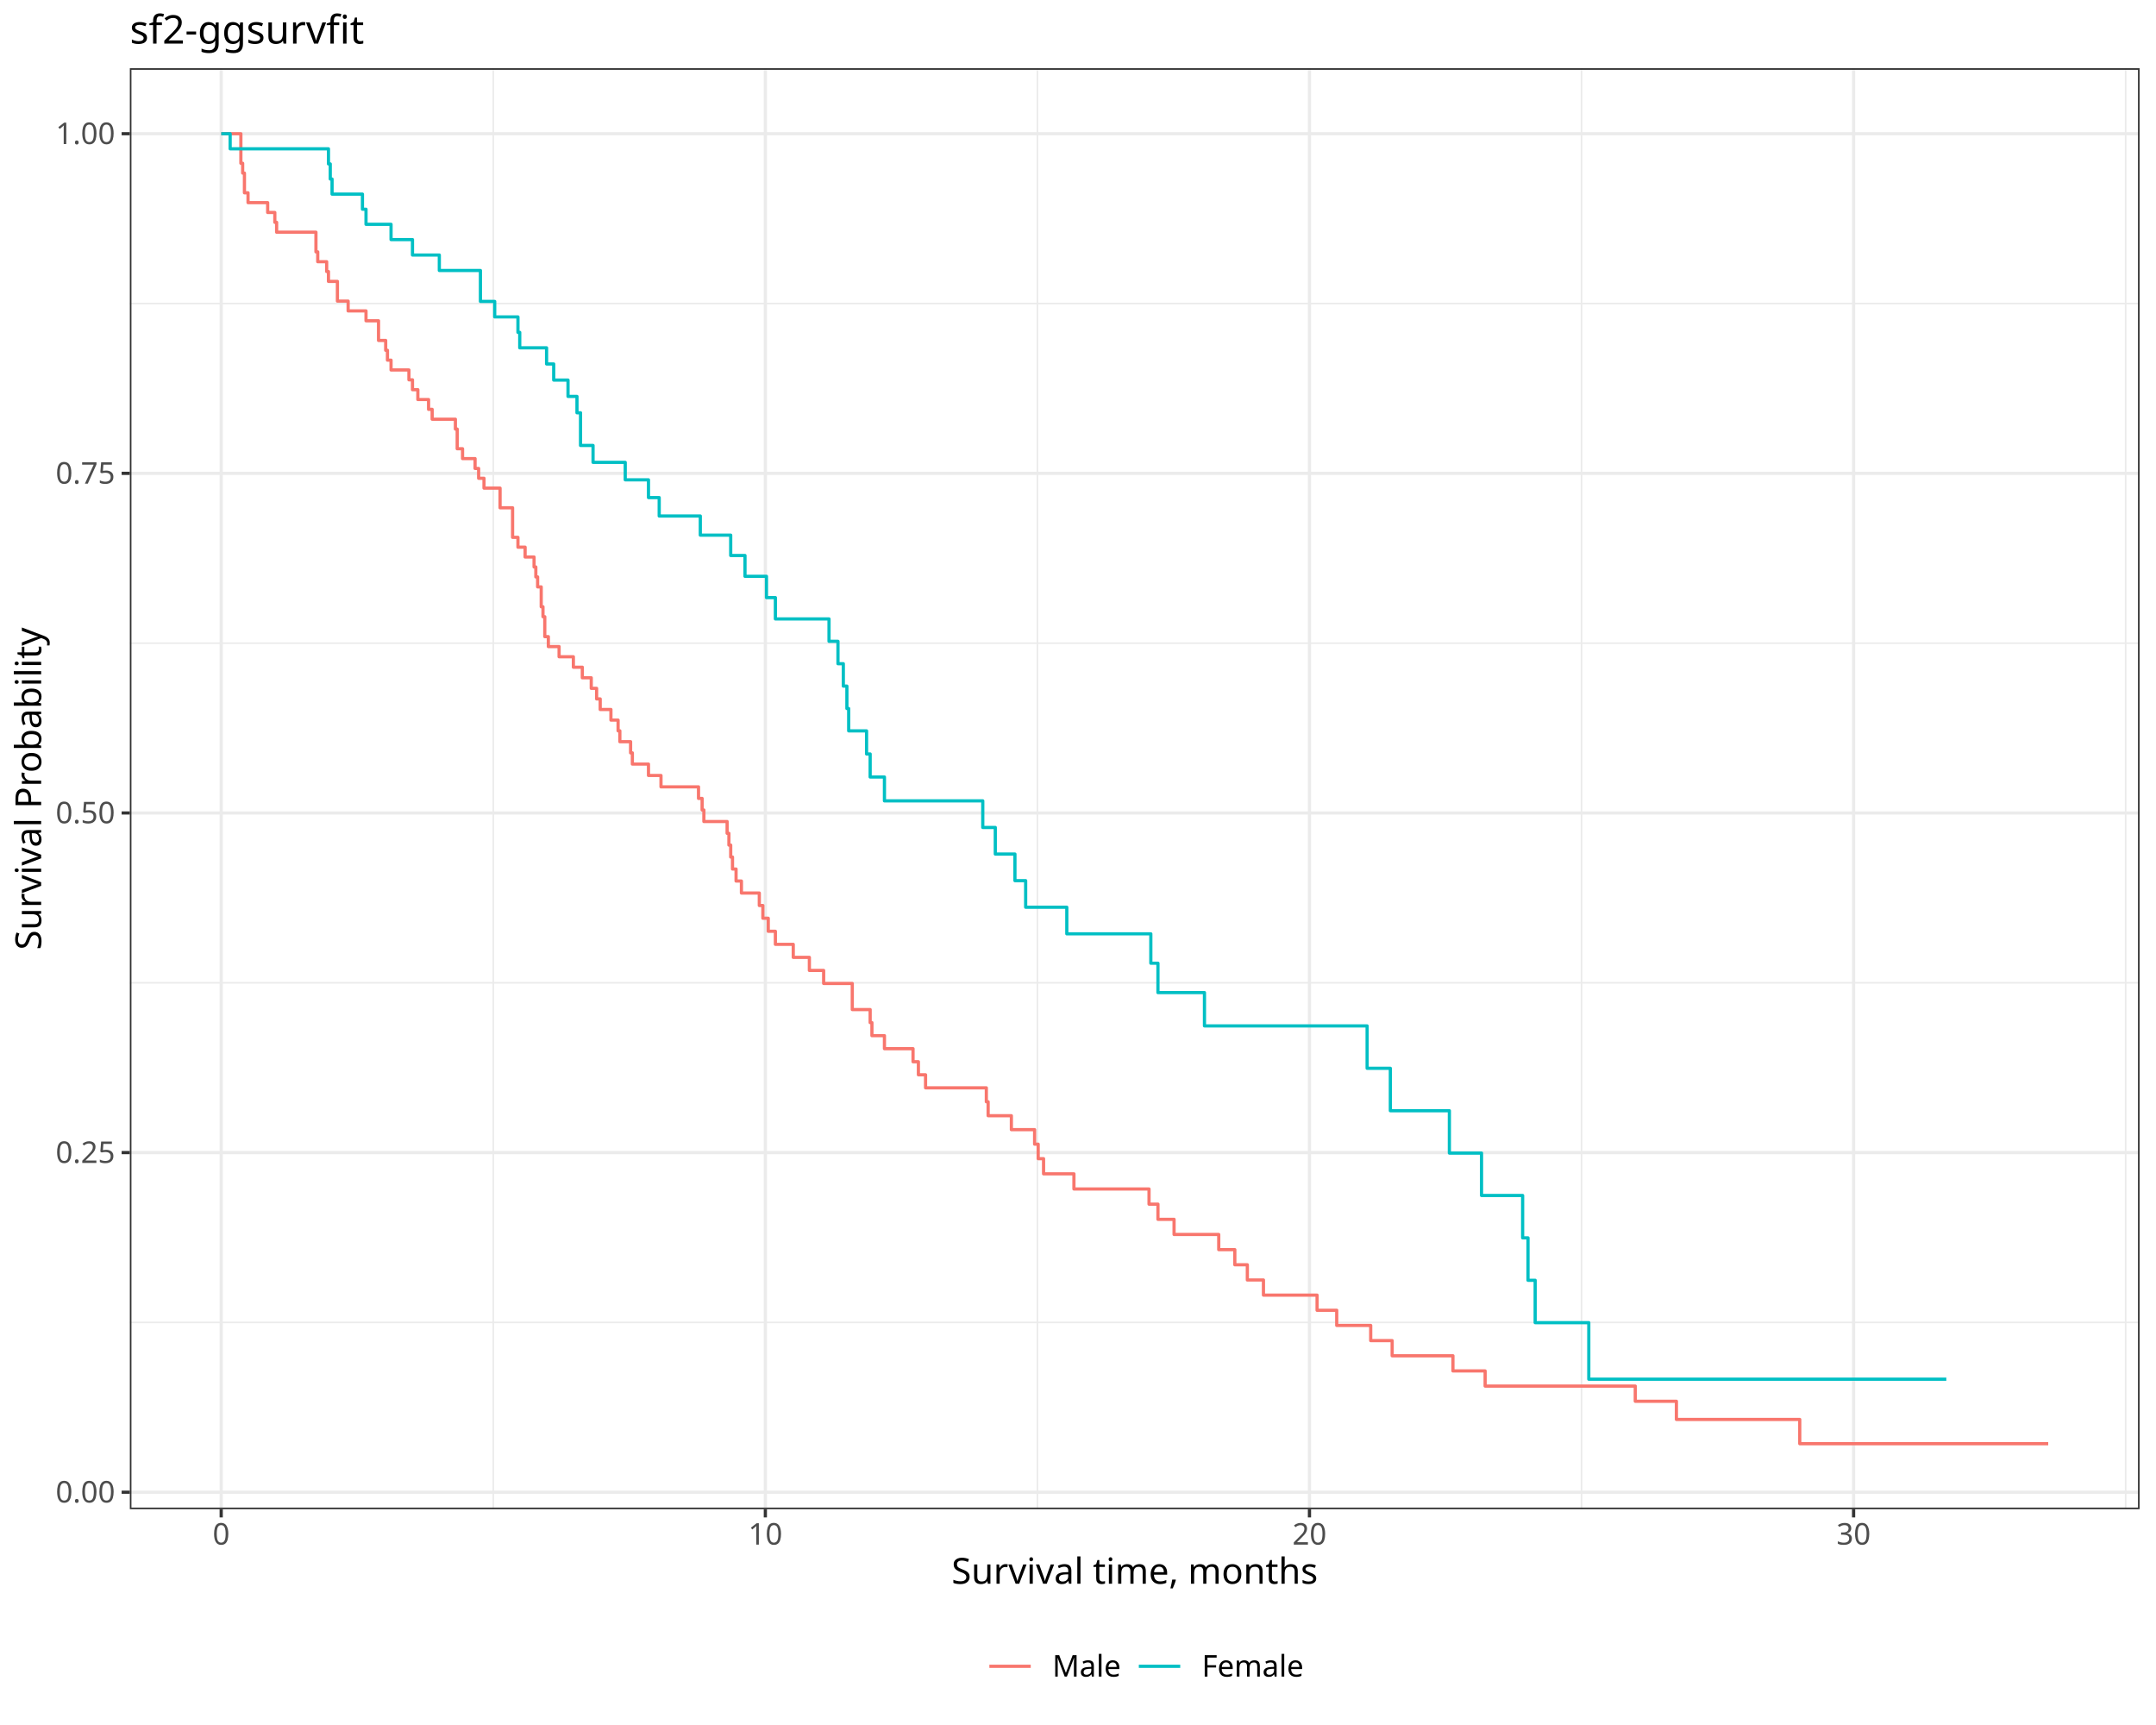
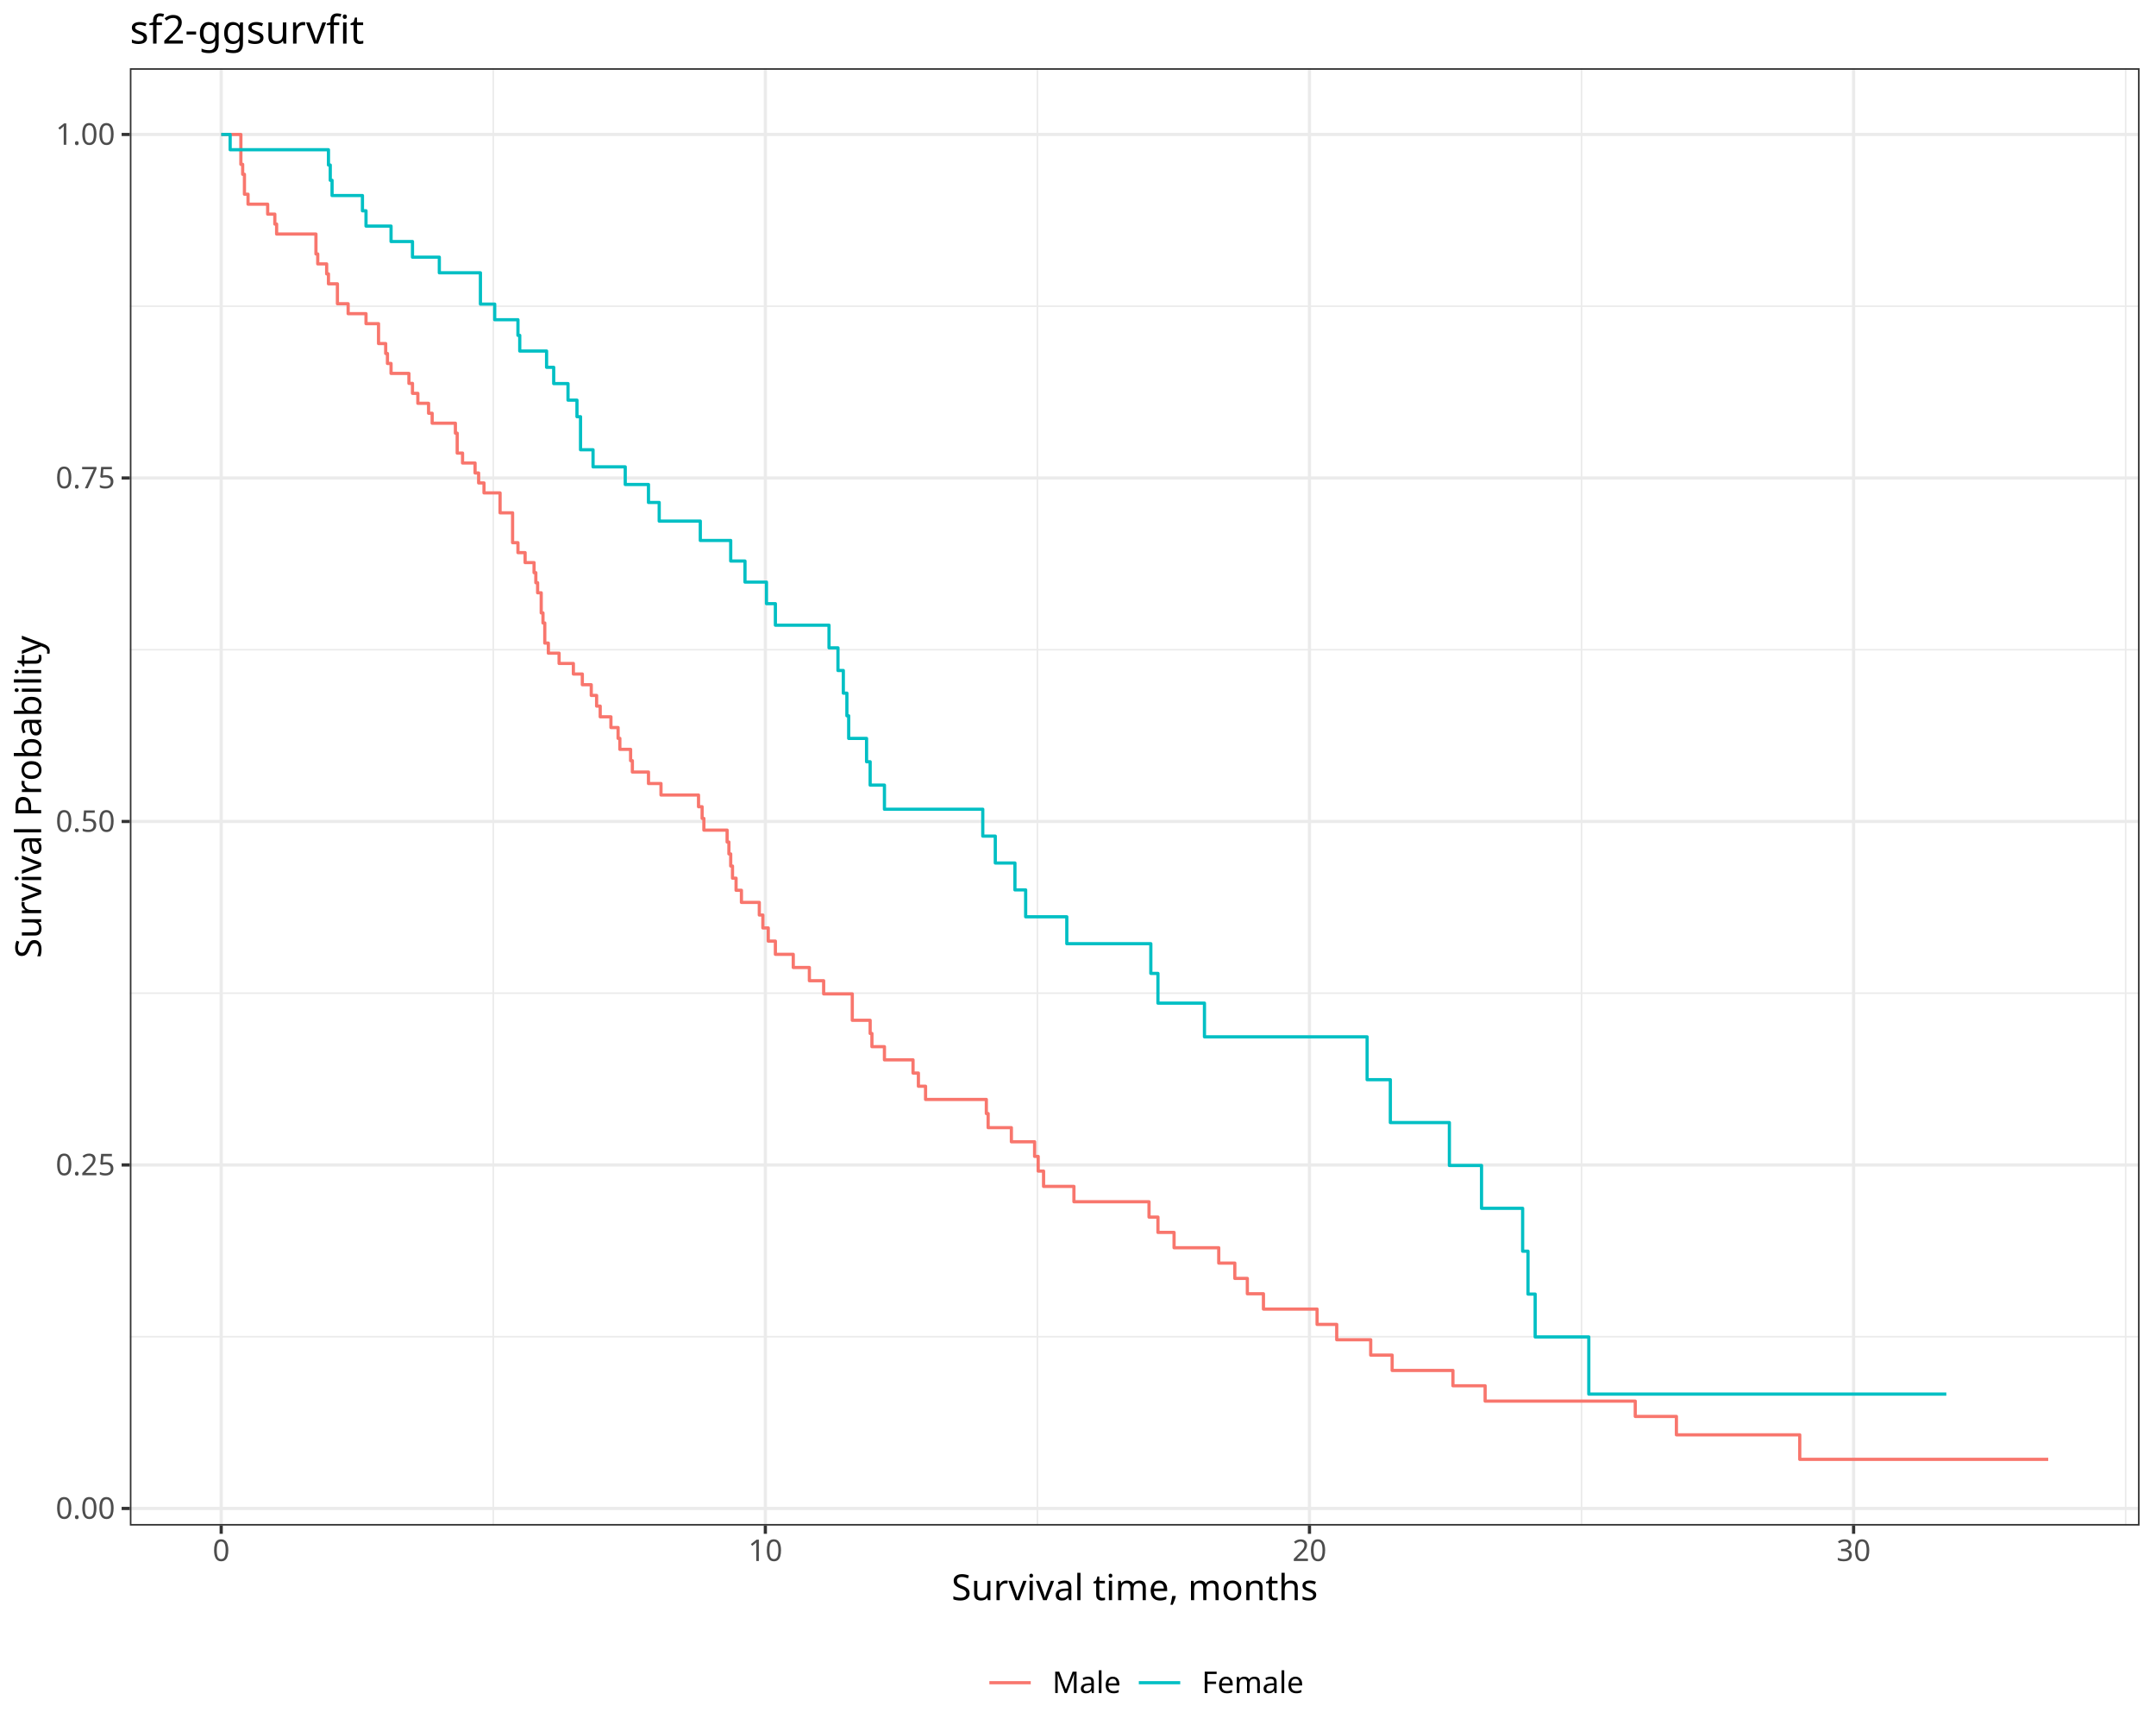
<svg xmlns="http://www.w3.org/2000/svg" class="svglite" data-engine-version="2.0" width="720.00pt" height="576.00pt" viewBox="0 0 720.00 576.00">
  <defs>
    <style type="text/css">
    .svglite line, .svglite polyline, .svglite polygon, .svglite path, .svglite rect, .svglite circle {
      fill: none;
      stroke: #000000;
      stroke-linecap: round;
      stroke-linejoin: round;
      stroke-miterlimit: 10.00;
    }
  </style>
  </defs>
  <rect width="100%" height="100%" style="stroke: none; fill: #FFFFFF;" />
  <defs>
    <clipPath id="cpMC4wMHw3MjAuMDB8MC4wMHw1NzYuMDA=">
      <rect x="0.00" y="0.00" width="720.00" height="576.00" />
    </clipPath>
  </defs>
  <g clip-path="url(#cpMC4wMHw3MjAuMDB8MC4wMHw1NzYuMDA=)">
    <rect x="0.00" y="0.00" width="720.00" height="576.00" style="stroke-width: 1.07; stroke: #FFFFFF; fill: #FFFFFF;" />
  </g>
  <defs>
-     <clipPath id="cpNDMuMzZ8NzE0LjUyfDIyLjc4fDUwMy45NA==">
-       <rect x="43.36" y="22.78" width="671.16" height="481.16" />
+     <clipPath id="cpNDMuMzZ8NzE0LjUyfDIyLjc4fDUwOS40Mg==">
+       <rect x="43.36" y="22.78" width="671.16" height="486.64" />
    </clipPath>
  </defs>
-   <g clip-path="url(#cpNDMuMzZ8NzE0LjUyfDIyLjc4fDUwMy45NA==)">
-     <rect x="43.36" y="22.78" width="671.16" height="481.16" style="stroke-width: 1.07; stroke: none; fill: #FFFFFF;" />
-     <polyline points="43.36,441.57 714.52,441.57 " style="stroke-width: 0.53; stroke: #EBEBEB; stroke-linecap: butt;" />
-     <polyline points="43.36,328.17 714.52,328.17 " style="stroke-width: 0.53; stroke: #EBEBEB; stroke-linecap: butt;" />
-     <polyline points="43.36,214.76 714.52,214.76 " style="stroke-width: 0.53; stroke: #EBEBEB; stroke-linecap: butt;" />
-     <polyline points="43.36,101.36 714.52,101.36 " style="stroke-width: 0.53; stroke: #EBEBEB; stroke-linecap: butt;" />
-     <polyline points="164.73,503.94 164.73,22.78 " style="stroke-width: 0.53; stroke: #EBEBEB; stroke-linecap: butt;" />
-     <polyline points="346.44,503.94 346.44,22.78 " style="stroke-width: 0.53; stroke: #EBEBEB; stroke-linecap: butt;" />
-     <polyline points="528.16,503.94 528.16,22.78 " style="stroke-width: 0.53; stroke: #EBEBEB; stroke-linecap: butt;" />
-     <polyline points="709.87,503.94 709.87,22.78 " style="stroke-width: 0.53; stroke: #EBEBEB; stroke-linecap: butt;" />
-     <polyline points="43.36,498.27 714.52,498.27 " style="stroke-width: 1.07; stroke: #EBEBEB; stroke-linecap: butt;" />
-     <polyline points="43.36,384.87 714.52,384.87 " style="stroke-width: 1.07; stroke: #EBEBEB; stroke-linecap: butt;" />
-     <polyline points="43.36,271.46 714.52,271.46 " style="stroke-width: 1.07; stroke: #EBEBEB; stroke-linecap: butt;" />
-     <polyline points="43.36,158.06 714.52,158.06 " style="stroke-width: 1.07; stroke: #EBEBEB; stroke-linecap: butt;" />
-     <polyline points="43.36,44.65 714.52,44.65 " style="stroke-width: 1.07; stroke: #EBEBEB; stroke-linecap: butt;" />
-     <polyline points="73.87,503.94 73.87,22.78 " style="stroke-width: 1.07; stroke: #EBEBEB; stroke-linecap: butt;" />
-     <polyline points="255.59,503.94 255.59,22.78 " style="stroke-width: 1.07; stroke: #EBEBEB; stroke-linecap: butt;" />
-     <polyline points="437.30,503.94 437.30,22.78 " style="stroke-width: 1.07; stroke: #EBEBEB; stroke-linecap: butt;" />
-     <polyline points="619.01,503.94 619.01,22.78 " style="stroke-width: 1.07; stroke: #EBEBEB; stroke-linecap: butt;" />
-     <polyline points="73.87,44.65 80.44,44.65 80.44,54.52 81.04,54.52 81.04,57.80 81.63,57.80 81.63,64.38 82.83,64.38 82.83,67.66 89.39,67.66 89.39,70.95 91.78,70.95 91.78,74.24 92.38,74.24 92.38,77.53 105.51,77.53 105.51,84.10 106.11,84.10 106.11,87.39 109.09,87.39 109.09,90.67 109.69,90.67 109.69,93.96 112.68,93.96 112.68,100.54 116.26,100.54 116.26,103.82 122.23,103.82 122.23,107.11 126.41,107.11 126.41,113.68 128.80,113.68 128.80,116.97 129.39,116.97 129.39,120.26 130.59,120.26 130.59,123.54 136.56,123.54 136.56,126.83 137.75,126.83 137.75,130.12 139.54,130.12 139.54,133.41 143.12,133.41 143.12,136.69 144.32,136.69 144.32,139.98 152.08,139.98 152.08,143.27 152.68,143.27 152.68,149.84 154.47,149.84 154.47,153.13 158.65,153.13 158.65,156.42 159.84,156.42 159.84,159.70 161.63,159.70 161.63,162.99 167.00,162.99 167.00,169.56 171.18,169.56 171.18,179.43 172.97,179.43 172.97,182.71 175.36,182.71 175.36,186.00 177.75,186.00 177.75,186.00 178.35,186.00 178.35,189.32 178.94,189.32 178.94,192.64 179.54,192.64 179.54,195.97 180.74,195.97 180.74,202.61 181.33,202.61 181.33,205.93 181.93,205.93 181.93,212.58 183.12,212.58 183.12,215.90 184.32,215.90 184.32,215.90 186.11,215.90 186.11,215.90 186.71,215.90 186.71,219.30 187.90,219.30 187.90,219.30 190.88,219.30 190.88,219.30 191.48,219.30 191.48,222.79 194.47,222.79 194.47,226.32 197.45,226.32 197.45,229.85 199.24,229.85 199.24,233.38 200.44,233.38 200.44,236.91 204.02,236.91 204.02,240.45 205.81,240.45 205.81,240.45 206.41,240.45 206.41,244.03 207.00,244.03 207.00,247.66 208.20,247.66 208.20,247.66 210.59,247.66 210.59,251.40 211.18,251.40 211.18,255.14 215.36,255.14 215.36,255.14 216.56,255.14 216.56,258.94 220.74,258.94 220.74,262.74 228.50,262.74 228.50,262.74 233.27,262.74 233.27,266.60 234.47,266.60 234.47,270.46 235.06,270.46 235.06,274.32 240.44,274.32 240.44,274.32 242.82,274.32 242.82,278.25 243.42,278.25 243.42,282.18 244.02,282.18 244.02,286.18 244.62,286.18 244.62,290.18 245.81,290.18 245.81,294.19 247.60,294.19 247.60,298.19 248.20,298.19 248.20,298.19 252.97,298.19 252.97,298.19 253.57,298.19 253.57,302.36 254.76,302.36 254.76,306.61 256.56,306.61 256.56,310.97 258.94,310.97 258.94,315.33 264.91,315.33 264.91,319.68 270.29,319.68 270.29,324.04 275.06,324.04 275.06,328.39 284.62,328.39 284.62,337.11 290.59,337.11 290.59,341.46 291.18,341.46 291.18,345.82 295.36,345.82 295.36,350.17 304.91,350.17 304.91,354.53 306.70,354.53 306.70,358.89 309.09,358.89 309.09,363.24 315.06,363.24 315.06,363.24 320.44,363.24 320.44,363.24 329.39,363.24 329.39,367.90 329.99,367.90 329.99,372.55 337.75,372.55 337.75,377.21 338.94,377.21 338.94,377.21 345.51,377.21 345.51,382.05 346.70,382.05 346.70,386.90 347.30,386.90 347.30,386.90 348.50,386.90 348.50,391.96 358.64,391.96 358.64,397.02 383.72,397.02 383.72,402.08 386.70,402.08 386.70,407.15 392.08,407.15 392.08,412.21 407.00,412.21 407.00,417.27 412.37,417.27 412.37,422.33 416.55,422.33 416.55,427.40 421.93,427.40 421.93,432.46 439.84,432.46 439.84,437.52 446.40,437.52 446.40,442.58 457.75,442.58 457.75,447.65 464.91,447.65 464.91,452.71 485.21,452.71 485.21,457.77 495.96,457.77 495.96,462.83 546.10,462.83 546.10,467.90 555.06,467.90 555.06,467.90 559.84,467.90 559.84,473.97 575.36,473.97 575.36,473.97 601.03,473.97 601.03,482.07 676.85,482.07 676.85,482.07 684.01,482.07 684.01,482.07 " style="stroke-width: 1.07; stroke: #F8766D; stroke-linecap: butt;" />
-     <polyline points="73.87,44.65 76.86,44.65 76.86,49.69 109.69,49.69 109.69,54.73 110.29,54.73 110.29,59.78 110.89,59.78 110.89,64.82 121.04,64.82 121.04,69.86 122.23,69.86 122.23,74.90 128.80,74.90 128.80,74.90 130.59,74.90 130.59,80.00 136.56,80.00 136.56,80.00 137.75,80.00 137.75,85.16 146.71,85.16 146.71,90.32 160.44,90.32 160.44,100.65 165.21,100.65 165.21,105.82 172.97,105.82 172.97,110.98 173.57,110.98 173.57,116.14 177.15,116.14 177.15,116.14 178.35,116.14 178.35,116.14 179.54,116.14 179.54,116.14 182.53,116.14 182.53,121.53 184.91,121.53 184.91,126.91 188.50,126.91 188.50,126.91 189.69,126.91 189.69,132.37 192.68,132.37 192.68,137.83 193.87,137.83 193.87,148.75 194.47,148.75 194.47,148.75 195.06,148.75 195.06,148.75 198.05,148.75 198.05,154.39 199.84,154.39 199.84,154.39 207.60,154.39 207.60,154.39 208.80,154.39 208.80,160.22 214.17,160.22 214.17,160.22 216.56,160.22 216.56,166.15 217.15,166.15 217.15,166.15 218.94,166.15 218.94,166.15 220.14,166.15 220.14,172.30 224.32,172.30 224.32,172.30 232.68,172.30 232.68,172.30 233.87,172.30 233.87,178.69 234.47,178.69 234.47,178.69 236.26,178.69 236.26,178.69 238.65,178.69 238.65,178.69 244.02,178.69 244.02,185.49 248.20,185.49 248.20,185.49 248.79,185.49 248.79,192.44 250.59,192.44 250.59,192.44 255.96,192.44 255.96,199.55 258.94,199.55 258.94,206.67 261.93,206.67 261.93,206.67 272.08,206.67 272.08,206.67 276.85,206.67 276.85,214.14 279.84,214.14 279.84,221.62 281.63,221.62 281.63,229.10 282.82,229.10 282.82,236.58 283.42,236.58 283.42,244.05 286.41,244.05 286.41,244.05 289.39,244.05 289.39,251.76 290.59,251.76 290.59,259.46 291.18,259.46 291.18,259.46 295.36,259.46 295.36,267.42 298.35,267.42 298.35,267.42 301.93,267.42 301.93,267.42 303.12,267.42 303.12,267.42 328.20,267.42 328.20,276.30 332.38,276.30 332.38,285.18 338.94,285.18 338.94,294.06 342.52,294.06 342.52,302.94 356.26,302.94 356.26,311.82 378.94,311.82 378.94,311.82 384.32,311.82 384.32,321.63 386.70,321.63 386.70,331.44 389.69,331.44 389.69,331.44 398.05,331.44 398.05,331.44 402.23,331.44 402.23,342.56 402.82,342.56 402.82,342.56 407.60,342.56 407.60,342.56 424.91,342.56 424.91,342.56 456.55,342.56 456.55,356.72 464.31,356.72 464.31,370.88 484.02,370.88 484.02,385.03 494.76,385.03 494.76,399.19 508.49,399.19 508.49,413.34 510.28,413.34 510.28,427.50 512.67,427.50 512.67,441.65 515.66,441.65 515.66,441.65 530.58,441.65 530.58,460.53 564.01,460.53 564.01,460.53 649.98,460.53 649.98,460.53 " style="stroke-width: 1.07; stroke: #00BFC4; stroke-linecap: butt;" />
-     <rect x="43.36" y="22.78" width="671.16" height="481.16" style="stroke-width: 1.07; stroke: #333333;" />
+   <g clip-path="url(#cpNDMuMzZ8NzE0LjUyfDIyLjc4fDUwOS40Mg==)">
+     <rect x="43.36" y="22.78" width="671.16" height="486.64" style="stroke-width: 1.07; stroke: none; fill: #FFFFFF;" />
+     <polyline points="43.36,446.34 714.52,446.34 " style="stroke-width: 0.53; stroke: #EBEBEB; stroke-linecap: butt;" />
+     <polyline points="43.36,331.64 714.52,331.64 " style="stroke-width: 0.53; stroke: #EBEBEB; stroke-linecap: butt;" />
+     <polyline points="43.36,216.95 714.52,216.95 " style="stroke-width: 0.53; stroke: #EBEBEB; stroke-linecap: butt;" />
+     <polyline points="43.36,102.25 714.52,102.25 " style="stroke-width: 0.53; stroke: #EBEBEB; stroke-linecap: butt;" />
+     <polyline points="164.73,509.42 164.73,22.78 " style="stroke-width: 0.53; stroke: #EBEBEB; stroke-linecap: butt;" />
+     <polyline points="346.44,509.42 346.44,22.78 " style="stroke-width: 0.53; stroke: #EBEBEB; stroke-linecap: butt;" />
+     <polyline points="528.16,509.42 528.16,22.78 " style="stroke-width: 0.53; stroke: #EBEBEB; stroke-linecap: butt;" />
+     <polyline points="709.87,509.42 709.87,22.78 " style="stroke-width: 0.53; stroke: #EBEBEB; stroke-linecap: butt;" />
+     <polyline points="43.36,503.69 714.52,503.69 " style="stroke-width: 1.07; stroke: #EBEBEB; stroke-linecap: butt;" />
+     <polyline points="43.36,388.99 714.52,388.99 " style="stroke-width: 1.07; stroke: #EBEBEB; stroke-linecap: butt;" />
+     <polyline points="43.36,274.30 714.52,274.30 " style="stroke-width: 1.07; stroke: #EBEBEB; stroke-linecap: butt;" />
+     <polyline points="43.36,159.60 714.52,159.60 " style="stroke-width: 1.07; stroke: #EBEBEB; stroke-linecap: butt;" />
+     <polyline points="43.36,44.90 714.52,44.90 " style="stroke-width: 1.07; stroke: #EBEBEB; stroke-linecap: butt;" />
+     <polyline points="73.87,509.42 73.87,22.78 " style="stroke-width: 1.07; stroke: #EBEBEB; stroke-linecap: butt;" />
+     <polyline points="255.59,509.42 255.59,22.78 " style="stroke-width: 1.07; stroke: #EBEBEB; stroke-linecap: butt;" />
+     <polyline points="437.30,509.42 437.30,22.78 " style="stroke-width: 1.07; stroke: #EBEBEB; stroke-linecap: butt;" />
+     <polyline points="619.01,509.42 619.01,22.78 " style="stroke-width: 1.07; stroke: #EBEBEB; stroke-linecap: butt;" />
+     <polyline points="73.87,44.90 80.44,44.90 80.44,54.88 81.04,54.88 81.04,58.20 81.63,58.20 81.63,64.85 82.83,64.85 82.83,68.18 89.39,68.18 89.39,71.50 91.78,71.50 91.78,74.82 92.38,74.82 92.38,78.15 105.51,78.15 105.51,84.80 106.11,84.80 106.11,88.12 109.09,88.12 109.09,91.45 109.69,91.45 109.69,94.77 112.68,94.77 112.68,101.42 116.26,101.42 116.26,104.74 122.23,104.74 122.23,108.07 126.41,108.07 126.41,114.72 128.80,114.72 128.80,118.04 129.39,118.04 129.39,121.37 130.59,121.37 130.59,124.69 136.56,124.69 136.56,128.02 137.75,128.02 137.75,131.34 139.54,131.34 139.54,134.67 143.12,134.67 143.12,137.99 144.32,137.99 144.32,141.31 152.08,141.31 152.08,144.64 152.68,144.64 152.68,151.29 154.47,151.29 154.47,154.61 158.65,154.61 158.65,157.94 159.84,157.94 159.84,161.26 161.63,161.26 161.63,164.59 167.00,164.59 167.00,171.24 171.18,171.24 171.18,181.21 172.97,181.21 172.97,184.53 175.36,184.53 175.36,187.86 177.75,187.86 177.75,187.86 178.35,187.86 178.35,191.22 178.94,191.22 178.94,194.58 179.54,194.58 179.54,197.94 180.74,197.94 180.74,204.66 181.33,204.66 181.33,208.02 181.93,208.02 181.93,214.74 183.12,214.74 183.12,218.10 184.32,218.10 184.32,218.10 186.11,218.10 186.11,218.10 186.71,218.10 186.71,221.54 187.90,221.54 187.90,221.54 190.88,221.54 190.88,221.54 191.48,221.54 191.48,225.06 194.47,225.06 194.47,228.64 197.45,228.64 197.45,232.21 199.24,232.21 199.24,235.78 200.44,235.78 200.44,239.35 204.02,239.35 204.02,242.93 205.81,242.93 205.81,242.93 206.41,242.93 206.41,246.55 207.00,246.55 207.00,250.22 208.20,250.22 208.20,250.22 210.59,250.22 210.59,254.00 211.18,254.00 211.18,257.79 215.36,257.79 215.36,257.79 216.56,257.79 216.56,261.63 220.74,261.63 220.74,265.47 228.50,265.47 228.50,265.47 233.27,265.47 233.27,269.38 234.47,269.38 234.47,273.28 235.06,273.28 235.06,277.19 240.44,277.19 240.44,277.19 242.82,277.19 242.82,281.16 243.42,281.16 243.42,285.13 244.02,285.13 244.02,289.18 244.62,289.18 244.62,293.23 245.81,293.23 245.81,297.28 247.60,297.28 247.60,301.32 248.20,301.32 248.20,301.32 252.97,301.32 252.97,301.32 253.57,301.32 253.57,305.54 254.76,305.54 254.76,309.85 256.56,309.85 256.56,314.25 258.94,314.25 258.94,318.66 264.91,318.66 264.91,323.06 270.29,323.06 270.29,327.47 275.06,327.47 275.06,331.87 284.62,331.87 284.62,340.69 290.59,340.69 290.59,345.09 291.18,345.09 291.18,349.50 295.36,349.50 295.36,353.90 304.91,353.90 304.91,358.31 306.70,358.31 306.70,362.71 309.09,362.71 309.09,367.12 315.06,367.12 315.06,367.12 320.44,367.12 320.44,367.12 329.39,367.12 329.39,371.83 329.99,371.83 329.99,376.54 337.75,376.54 337.75,381.25 338.94,381.25 338.94,381.25 345.51,381.25 345.51,386.14 346.70,386.14 346.70,391.04 347.30,391.04 347.30,391.04 348.50,391.04 348.50,396.16 358.64,396.16 358.64,401.28 383.72,401.28 383.72,406.40 386.70,406.40 386.70,411.52 392.08,411.52 392.08,416.64 407.00,416.64 407.00,421.76 412.37,421.76 412.37,426.88 416.55,426.88 416.55,432.00 421.93,432.00 421.93,437.12 439.84,437.12 439.84,442.24 446.40,442.24 446.40,447.36 457.75,447.36 457.75,452.49 464.91,452.49 464.91,457.61 485.21,457.61 485.21,462.73 495.96,462.73 495.96,467.85 546.10,467.85 546.10,472.97 555.06,472.97 555.06,472.97 559.84,472.97 559.84,479.11 575.36,479.11 575.36,479.11 601.03,479.11 601.03,487.30 676.85,487.30 676.85,487.30 684.01,487.30 684.01,487.30 " style="stroke-width: 1.07; stroke: #F8766D; stroke-linecap: butt;" />
+     <polyline points="73.87,44.90 76.86,44.90 76.86,50.00 109.69,50.00 109.69,55.10 110.29,55.10 110.29,60.20 110.89,60.20 110.89,65.29 121.04,65.29 121.04,70.39 122.23,70.39 122.23,75.49 128.80,75.49 128.80,75.49 130.59,75.49 130.59,80.65 136.56,80.65 136.56,80.65 137.75,80.65 137.75,85.87 146.71,85.87 146.71,91.09 160.44,91.09 160.44,101.54 165.21,101.54 165.21,106.76 172.97,106.76 172.97,111.98 173.57,111.98 173.57,117.21 177.15,117.21 177.15,117.21 178.35,117.21 178.35,117.21 179.54,117.21 179.54,117.21 182.53,117.21 182.53,122.65 184.91,122.65 184.91,128.09 188.50,128.09 188.50,128.09 189.69,128.09 189.69,133.62 192.68,133.62 192.68,139.14 193.87,139.14 193.87,150.19 194.47,150.19 194.47,150.19 195.06,150.19 195.06,150.19 198.05,150.19 198.05,155.89 199.84,155.89 199.84,155.89 207.60,155.89 207.60,155.89 208.80,155.89 208.80,161.78 214.17,161.78 214.17,161.78 216.56,161.78 216.56,167.78 217.15,167.78 217.15,167.78 218.94,167.78 218.94,167.78 220.14,167.78 220.14,174.00 224.32,174.00 224.32,174.00 232.68,174.00 232.68,174.00 233.87,174.00 233.87,180.47 234.47,180.47 234.47,180.47 236.26,180.47 236.26,180.47 238.65,180.47 238.65,180.47 244.02,180.47 244.02,187.34 248.20,187.34 248.20,187.34 248.79,187.34 248.79,194.37 250.59,194.37 250.59,194.37 255.96,194.37 255.96,201.57 258.94,201.57 258.94,208.76 261.93,208.76 261.93,208.76 272.08,208.76 272.08,208.76 276.85,208.76 276.85,216.32 279.84,216.32 279.84,223.89 281.63,223.89 281.63,231.45 282.82,231.45 282.82,239.01 283.42,239.01 283.42,246.57 286.41,246.57 286.41,246.57 289.39,246.57 289.39,254.36 290.59,254.36 290.59,262.16 291.18,262.16 291.18,262.16 295.36,262.16 295.36,270.21 298.35,270.21 298.35,270.21 301.93,270.21 301.93,270.21 303.12,270.21 303.12,270.21 328.20,270.21 328.20,279.19 332.38,279.19 332.38,288.17 338.94,288.17 338.94,297.15 342.52,297.15 342.52,306.13 356.26,306.13 356.26,315.11 378.94,315.11 378.94,315.11 384.32,315.11 384.32,325.03 386.70,325.03 386.70,334.96 389.69,334.96 389.69,334.96 398.05,334.96 398.05,334.96 402.23,334.96 402.23,346.21 402.82,346.21 402.82,346.21 407.60,346.21 407.60,346.21 424.91,346.21 424.91,346.21 456.55,346.21 456.55,360.52 464.31,360.52 464.31,374.84 484.02,374.84 484.02,389.16 494.76,389.16 494.76,403.47 508.49,403.47 508.49,417.79 510.28,417.79 510.28,432.11 512.67,432.11 512.67,446.42 515.66,446.42 515.66,446.42 530.58,446.42 530.58,465.51 564.01,465.51 564.01,465.51 649.98,465.51 649.98,465.51 " style="stroke-width: 1.07; stroke: #00BFC4; stroke-linecap: butt;" />
+     <rect x="43.36" y="22.78" width="671.16" height="486.64" style="stroke-width: 1.07; stroke: #333333;" />
  </g>
  <g clip-path="url(#cpMC4wMHw3MjAuMDB8MC4wMHw1NzYuMDA=)">
-     <text x="38.43" y="501.71" text-anchor="end" style="font-size: 10.00px; fill: #4D4D4D; font-family: sans;" textLength="19.46px" lengthAdjust="spacingAndGlyphs">0.00</text>
-     <text x="38.43" y="388.31" text-anchor="end" style="font-size: 10.00px; fill: #4D4D4D; font-family: sans;" textLength="19.46px" lengthAdjust="spacingAndGlyphs">0.25</text>
-     <text x="38.43" y="274.90" text-anchor="end" style="font-size: 10.00px; fill: #4D4D4D; font-family: sans;" textLength="19.46px" lengthAdjust="spacingAndGlyphs">0.50</text>
-     <text x="38.43" y="161.50" text-anchor="end" style="font-size: 10.00px; fill: #4D4D4D; font-family: sans;" textLength="19.46px" lengthAdjust="spacingAndGlyphs">0.75</text>
-     <text x="38.43" y="48.10" text-anchor="end" style="font-size: 10.00px; fill: #4D4D4D; font-family: sans;" textLength="19.46px" lengthAdjust="spacingAndGlyphs">1.00</text>
-     <polyline points="40.62,498.27 43.36,498.27 " style="stroke-width: 1.07; stroke: #333333; stroke-linecap: butt;" />
-     <polyline points="40.62,384.87 43.36,384.87 " style="stroke-width: 1.07; stroke: #333333; stroke-linecap: butt;" />
-     <polyline points="40.62,271.46 43.36,271.46 " style="stroke-width: 1.07; stroke: #333333; stroke-linecap: butt;" />
-     <polyline points="40.62,158.06 43.36,158.06 " style="stroke-width: 1.07; stroke: #333333; stroke-linecap: butt;" />
-     <polyline points="40.62,44.65 43.36,44.65 " style="stroke-width: 1.07; stroke: #333333; stroke-linecap: butt;" />
-     <polyline points="73.87,506.68 73.87,503.94 " style="stroke-width: 1.07; stroke: #333333; stroke-linecap: butt;" />
-     <polyline points="255.59,506.68 255.59,503.94 " style="stroke-width: 1.07; stroke: #333333; stroke-linecap: butt;" />
-     <polyline points="437.30,506.68 437.30,503.94 " style="stroke-width: 1.07; stroke: #333333; stroke-linecap: butt;" />
-     <polyline points="619.01,506.68 619.01,503.94 " style="stroke-width: 1.07; stroke: #333333; stroke-linecap: butt;" />
-     <text x="73.87" y="515.76" text-anchor="middle" style="font-size: 10.00px; fill: #4D4D4D; font-family: sans;" textLength="5.56px" lengthAdjust="spacingAndGlyphs">0</text>
-     <text x="255.59" y="515.76" text-anchor="middle" style="font-size: 10.00px; fill: #4D4D4D; font-family: sans;" textLength="11.12px" lengthAdjust="spacingAndGlyphs">10</text>
-     <text x="437.30" y="515.76" text-anchor="middle" style="font-size: 10.00px; fill: #4D4D4D; font-family: sans;" textLength="11.12px" lengthAdjust="spacingAndGlyphs">20</text>
-     <text x="619.01" y="515.76" text-anchor="middle" style="font-size: 10.00px; fill: #4D4D4D; font-family: sans;" textLength="11.12px" lengthAdjust="spacingAndGlyphs">30</text>
-     <text x="378.94" y="528.83" text-anchor="middle" style="font-size: 12.00px; font-family: sans;" textLength="114.72px" lengthAdjust="spacingAndGlyphs">Survival time, months</text>
-     <text transform="translate(13.74,263.36) rotate(-90)" text-anchor="middle" style="font-size: 12.00px; font-family: sans;" textLength="102.05px" lengthAdjust="spacingAndGlyphs">Survival Probability</text>
-     <rect x="317.71" y="542.28" width="122.46" height="28.24" style="stroke-width: 1.07; stroke: none; fill: #FFFFFF;" />
-     <rect x="328.67" y="547.76" width="17.28" height="17.28" style="stroke-width: 1.07; stroke: none; fill: #FFFFFF;" />
-     <line x1="330.40" y1="556.40" x2="344.22" y2="556.40" style="stroke-width: 1.07; stroke: #F8766D; stroke-linecap: butt;" />
-     <rect x="378.59" y="547.76" width="17.28" height="17.28" style="stroke-width: 1.07; stroke: none; fill: #FFFFFF;" />
-     <line x1="380.31" y1="556.40" x2="394.14" y2="556.40" style="stroke-width: 1.07; stroke: #00BFC4; stroke-linecap: butt;" />
-     <text x="351.43" y="559.84" style="font-size: 10.00px; font-family: sans;" textLength="21.68px" lengthAdjust="spacingAndGlyphs">Male</text>
-     <text x="401.35" y="559.84" style="font-size: 10.00px; font-family: sans;" textLength="33.35px" lengthAdjust="spacingAndGlyphs">Female</text>
+     <text x="38.43" y="507.13" text-anchor="end" style="font-size: 10.00px; fill: #4D4D4D; font-family: sans;" textLength="19.46px" lengthAdjust="spacingAndGlyphs">0.00</text>
+     <text x="38.43" y="392.43" text-anchor="end" style="font-size: 10.00px; fill: #4D4D4D; font-family: sans;" textLength="19.46px" lengthAdjust="spacingAndGlyphs">0.25</text>
+     <text x="38.43" y="277.74" text-anchor="end" style="font-size: 10.00px; fill: #4D4D4D; font-family: sans;" textLength="19.46px" lengthAdjust="spacingAndGlyphs">0.50</text>
+     <text x="38.43" y="163.04" text-anchor="end" style="font-size: 10.00px; fill: #4D4D4D; font-family: sans;" textLength="19.46px" lengthAdjust="spacingAndGlyphs">0.75</text>
+     <text x="38.43" y="48.34" text-anchor="end" style="font-size: 10.00px; fill: #4D4D4D; font-family: sans;" textLength="19.46px" lengthAdjust="spacingAndGlyphs">1.00</text>
+     <polyline points="40.62,503.69 43.36,503.69 " style="stroke-width: 1.07; stroke: #333333; stroke-linecap: butt;" />
+     <polyline points="40.62,388.99 43.36,388.99 " style="stroke-width: 1.07; stroke: #333333; stroke-linecap: butt;" />
+     <polyline points="40.62,274.30 43.36,274.30 " style="stroke-width: 1.07; stroke: #333333; stroke-linecap: butt;" />
+     <polyline points="40.62,159.60 43.36,159.60 " style="stroke-width: 1.07; stroke: #333333; stroke-linecap: butt;" />
+     <polyline points="40.62,44.90 43.36,44.90 " style="stroke-width: 1.07; stroke: #333333; stroke-linecap: butt;" />
+     <polyline points="73.87,512.16 73.87,509.42 " style="stroke-width: 1.07; stroke: #333333; stroke-linecap: butt;" />
+     <polyline points="255.59,512.16 255.59,509.42 " style="stroke-width: 1.07; stroke: #333333; stroke-linecap: butt;" />
+     <polyline points="437.30,512.16 437.30,509.42 " style="stroke-width: 1.07; stroke: #333333; stroke-linecap: butt;" />
+     <polyline points="619.01,512.16 619.01,509.42 " style="stroke-width: 1.07; stroke: #333333; stroke-linecap: butt;" />
+     <text x="73.87" y="521.24" text-anchor="middle" style="font-size: 10.00px; fill: #4D4D4D; font-family: sans;" textLength="5.56px" lengthAdjust="spacingAndGlyphs">0</text>
+     <text x="255.59" y="521.24" text-anchor="middle" style="font-size: 10.00px; fill: #4D4D4D; font-family: sans;" textLength="11.12px" lengthAdjust="spacingAndGlyphs">10</text>
+     <text x="437.30" y="521.24" text-anchor="middle" style="font-size: 10.00px; fill: #4D4D4D; font-family: sans;" textLength="11.12px" lengthAdjust="spacingAndGlyphs">20</text>
+     <text x="619.01" y="521.24" text-anchor="middle" style="font-size: 10.00px; fill: #4D4D4D; font-family: sans;" textLength="11.12px" lengthAdjust="spacingAndGlyphs">30</text>
+     <text x="378.94" y="534.31" text-anchor="middle" style="font-size: 12.00px; font-family: sans;" textLength="114.72px" lengthAdjust="spacingAndGlyphs">Survival time, months</text>
+     <text transform="translate(13.74,266.10) rotate(-90)" text-anchor="middle" style="font-size: 12.00px; font-family: sans;" textLength="102.05px" lengthAdjust="spacingAndGlyphs">Survival Probability</text>
+     <rect x="317.71" y="547.76" width="122.46" height="28.24" style="stroke-width: 1.07; stroke: none; fill: #FFFFFF;" />
+     <rect x="328.67" y="553.24" width="17.28" height="17.28" style="stroke-width: 1.07; stroke: none; fill: #FFFFFF;" />
+     <line x1="330.40" y1="561.88" x2="344.22" y2="561.88" style="stroke-width: 1.07; stroke: #F8766D; stroke-linecap: butt;" />
+     <rect x="378.59" y="553.24" width="17.28" height="17.28" style="stroke-width: 1.07; stroke: none; fill: #FFFFFF;" />
+     <line x1="380.31" y1="561.88" x2="394.14" y2="561.88" style="stroke-width: 1.07; stroke: #00BFC4; stroke-linecap: butt;" />
+     <text x="351.43" y="565.32" style="font-size: 10.00px; font-family: sans;" textLength="21.68px" lengthAdjust="spacingAndGlyphs">Male</text>
+     <text x="401.35" y="565.32" style="font-size: 10.00px; font-family: sans;" textLength="33.35px" lengthAdjust="spacingAndGlyphs">Female</text>
    <text x="43.36" y="14.56" style="font-size: 13.20px; font-family: sans;" textLength="71.91px" lengthAdjust="spacingAndGlyphs">sf2-ggsurvfit</text>
  </g>
</svg>
